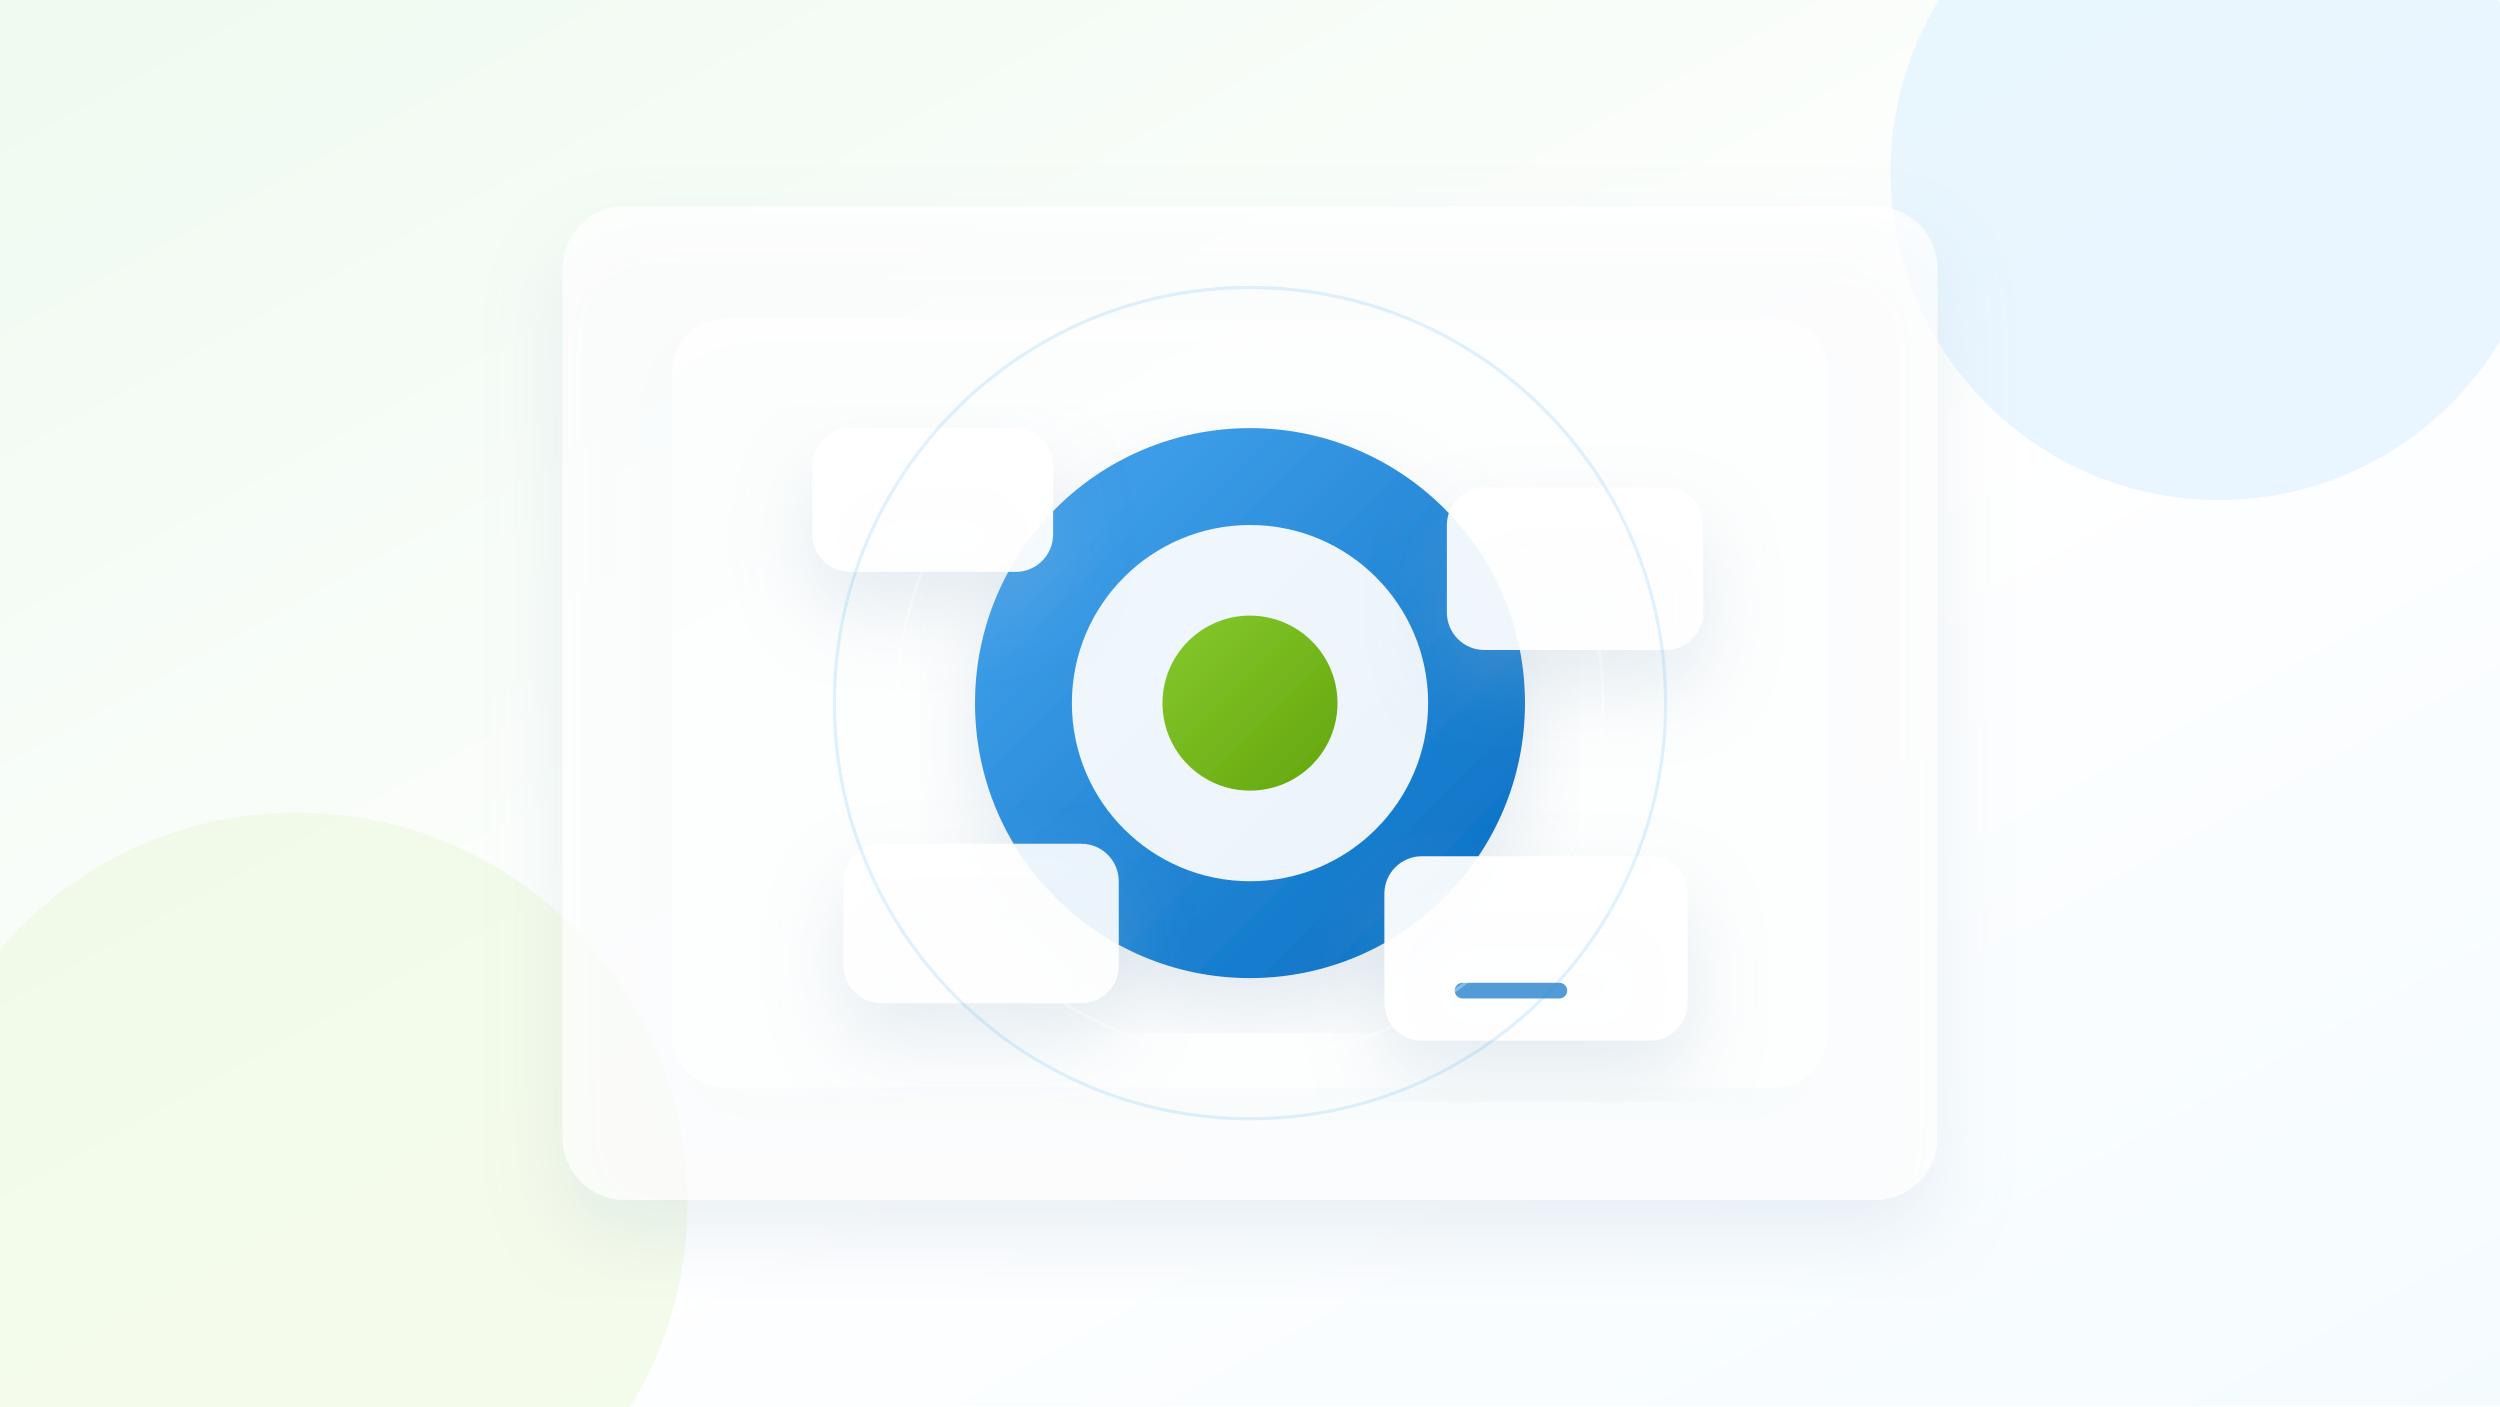
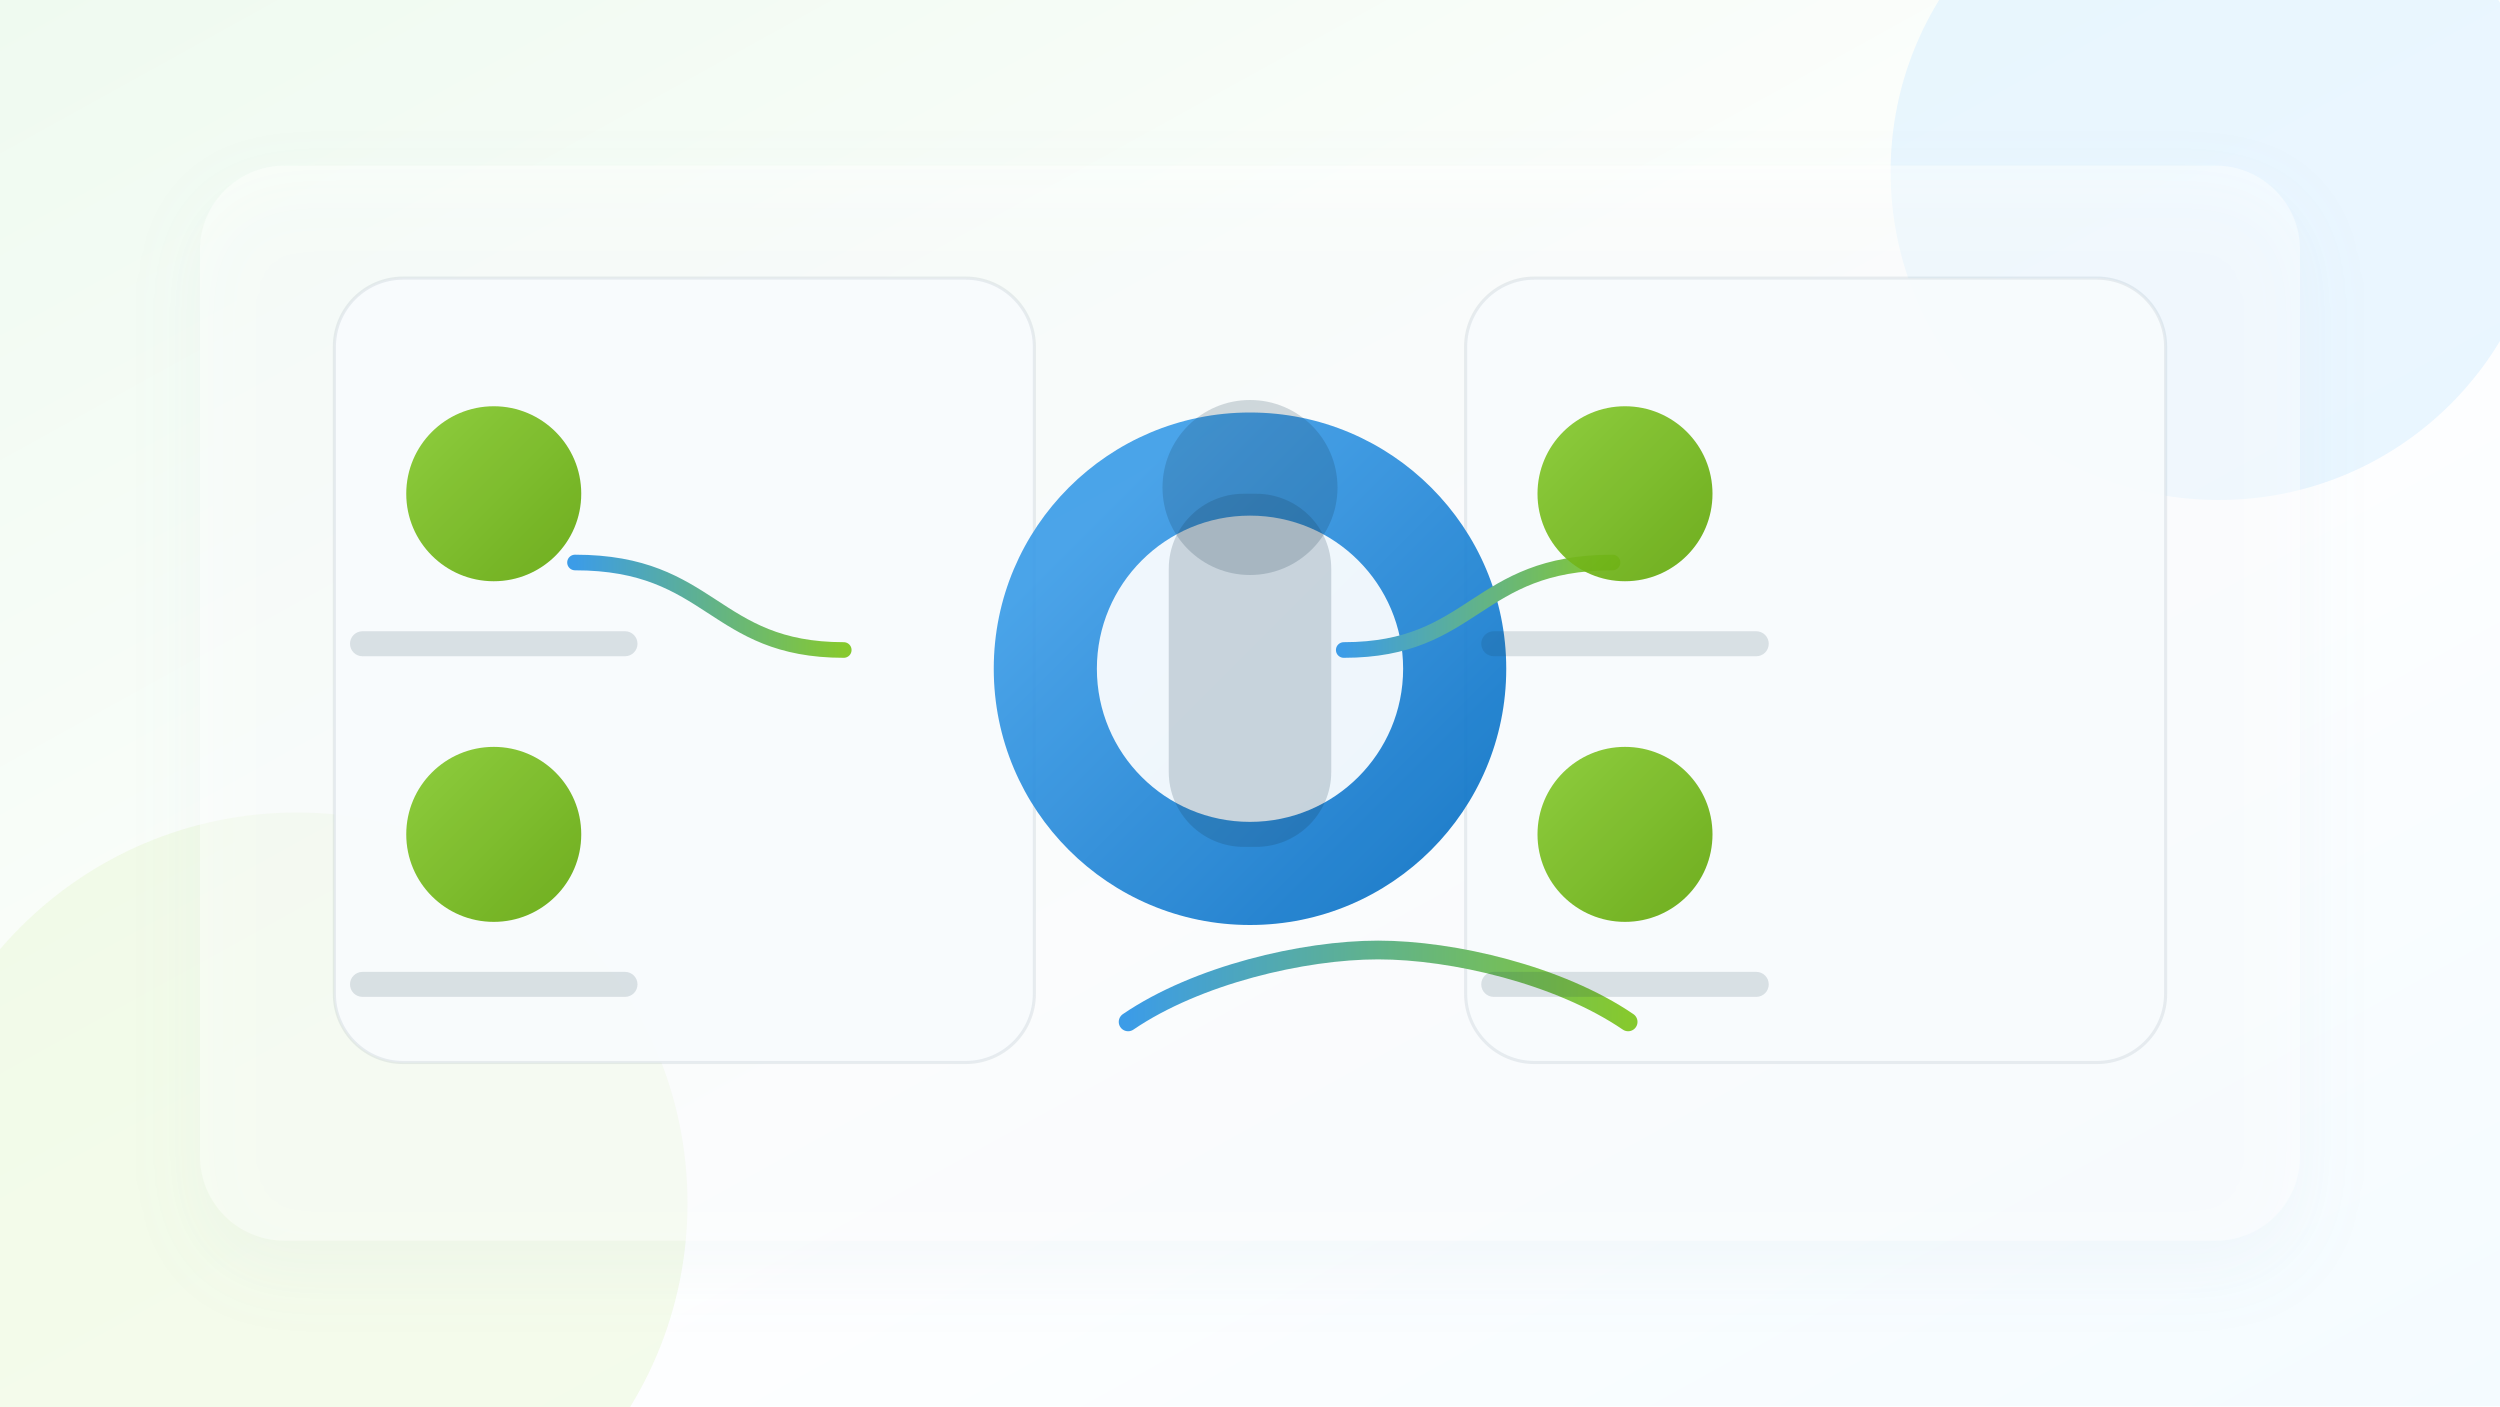
<svg xmlns="http://www.w3.org/2000/svg" width="1600" height="900" viewBox="0 0 1600 900" role="img" aria-hidden="true">
  <defs>
    <linearGradient id="bg" x1="0%" y1="0%" x2="100%" y2="100%">
      <stop offset="0%" stop-color="#effaf0" />
      <stop offset="55%" stop-color="#ffffff" />
      <stop offset="100%" stop-color="#f4fbff" />
    </linearGradient>
-     <linearGradient id="panelGlow" x1="0%" y1="0%" x2="100%" y2="100%">
-       <stop offset="0%" stop-color="rgba(255,255,255,0.92)" />
-       <stop offset="100%" stop-color="rgba(255,255,255,0.58)" />
-     </linearGradient>
-     <linearGradient id="blueOrb" x1="20%" y1="20%" x2="85%" y2="85%">
+     <linearGradient id="primaryOrb" x1="20%" y1="20%" x2="85%" y2="85%">
      <stop offset="0%" stop-color="#3c9ce7" />
      <stop offset="100%" stop-color="#0f75c8" />
    </linearGradient>
-     <linearGradient id="accent" x1="0%" y1="0%" x2="100%" y2="100%">
+     <linearGradient id="accentOrb" x1="0%" y1="0%" x2="100%" y2="100%">
      <stop offset="0%" stop-color="#86c92e" />
      <stop offset="100%" stop-color="#63a60b" />
    </linearGradient>
    <linearGradient id="line" x1="0%" y1="0%" x2="100%" y2="0%">
      <stop offset="0%" stop-color="#3c9ce7" />
      <stop offset="100%" stop-color="#86c92e" />
    </linearGradient>
-     <filter id="shadow" x="-10%" y="-10%" width="120%" height="120%">
-       <feDropShadow dx="0" dy="24" stdDeviation="24" flood-color="#98b7cc" flood-opacity="0.25" />
+     <filter id="shadowSoft" x="-10%" y="-10%" width="120%" height="120%">
+       <feDropShadow dx="0" dy="18" stdDeviation="22" flood-color="#98b7cc" flood-opacity="0.18" />
    </filter>
  </defs>
  <rect width="1600" height="900" fill="url(#bg)" />
  <g opacity="0.55">
    <circle cx="1420" cy="110" r="210" fill="#d8efff" />
    <circle cx="190" cy="770" r="250" fill="#ebf7da" />
  </g>
-   <g filter="url(#shadow)">
-     <rect x="360" y="132" width="880" height="636" rx="40" fill="rgba(255,255,255,0.74)" />
-     <rect x="430" y="204" width="740" height="492" rx="34" fill="rgba(255,255,255,0.58)" />
+   <g filter="url(#shadowSoft)">
+     <rect x="128" y="106" width="1344" height="688" rx="54" fill="rgba(255,255,255,0.42)" />
  </g>
-   <g filter="url(#shadow)">
-     <circle cx="800" cy="450" r="176" fill="url(#blueOrb)" />
-     <circle cx="800" cy="450" r="114" fill="rgba(255,255,255,0.92)" />
-     <circle cx="800" cy="450" r="56" fill="url(#accent)" />
-   </g>
-   <g filter="url(#shadow)">
-     <rect x="520" y="274" width="154" height="92" rx="24" fill="rgba(255,255,255,0.94)" />
-     <rect x="926" y="312" width="164" height="104" rx="24" fill="rgba(255,255,255,0.92)" />
-     <rect x="540" y="540" width="176" height="102" rx="24" fill="rgba(255,255,255,0.9)" />
-     <rect x="886" y="548" width="194" height="118" rx="24" fill="rgba(255,255,255,0.94)" />
-   </g>
-   <g fill="none" stroke-linecap="round">
-     <path d="M574 320 H628" stroke="url(#line)" stroke-width="12" />
-     <path d="M954 364 H1036" stroke="url(#line)" stroke-width="12" />
-     <path d="M572 592 H650" stroke="url(#line)" stroke-width="12" />
-     <path d="M924 598 H1022" stroke="url(#line)" stroke-width="12" />
-     <path d="M936 634 H998" stroke="#0f75c8" stroke-width="10" opacity="0.72" />
-   </g>
-   <g opacity="0.7">
-     <circle cx="800" cy="450" r="226" fill="none" stroke="rgba(255,255,255,0.46)" stroke-width="2" />
-     <circle cx="800" cy="450" r="266" fill="none" stroke="rgba(5,150,239,0.18)" stroke-width="2" />
-   </g>
+   <rect x="214" y="178" width="448" height="502" rx="44" fill="rgba(247,251,253,0.96)" stroke="rgba(17,52,76,0.08)" stroke-width="2" />
+   <rect x="938" y="178" width="448" height="502" rx="44" fill="rgba(247,251,253,0.96)" stroke="rgba(17,52,76,0.08)" stroke-width="2" />
+   <circle cx="800" cy="428" r="164" fill="url(#primaryOrb)" opacity="0.92" />
+   <circle cx="800" cy="428" r="98" fill="rgba(255,255,255,0.92)" />
+   <rect x="748" y="316" width="104" height="226" rx="48" fill="rgba(17,52,76,0.18)" />
+   <circle cx="800" cy="312" r="56" fill="rgba(17,52,76,0.18)" />
+   <path d="M722 654c44-30 112-46 160-46s116 16 160 46" fill="none" stroke="url(#line)" stroke-width="12" stroke-linecap="round" />
+   <path d="M368 360c88 0 88 56 172 56" fill="none" stroke="url(#line)" stroke-width="10" stroke-linecap="round" />
+   <path d="M1032 360c-88 0-88 56-172 56" fill="none" stroke="url(#line)" stroke-width="10" stroke-linecap="round" />
+   <circle cx="316" cy="316" r="56" fill="url(#accentOrb)" opacity="0.92" />
+   <rect x="224" y="404" width="184" height="16" rx="8" fill="rgba(17,52,76,0.14)" />
+   <circle cx="316" cy="534" r="56" fill="url(#accentOrb)" opacity="0.92" />
+   <rect x="224" y="622" width="184" height="16" rx="8" fill="rgba(17,52,76,0.14)" />
+   <circle cx="1040" cy="316" r="56" fill="url(#accentOrb)" opacity="0.92" />
+   <rect x="948" y="404" width="184" height="16" rx="8" fill="rgba(17,52,76,0.14)" />
+   <circle cx="1040" cy="534" r="56" fill="url(#accentOrb)" opacity="0.92" />
+   <rect x="948" y="622" width="184" height="16" rx="8" fill="rgba(17,52,76,0.14)" />
</svg>
